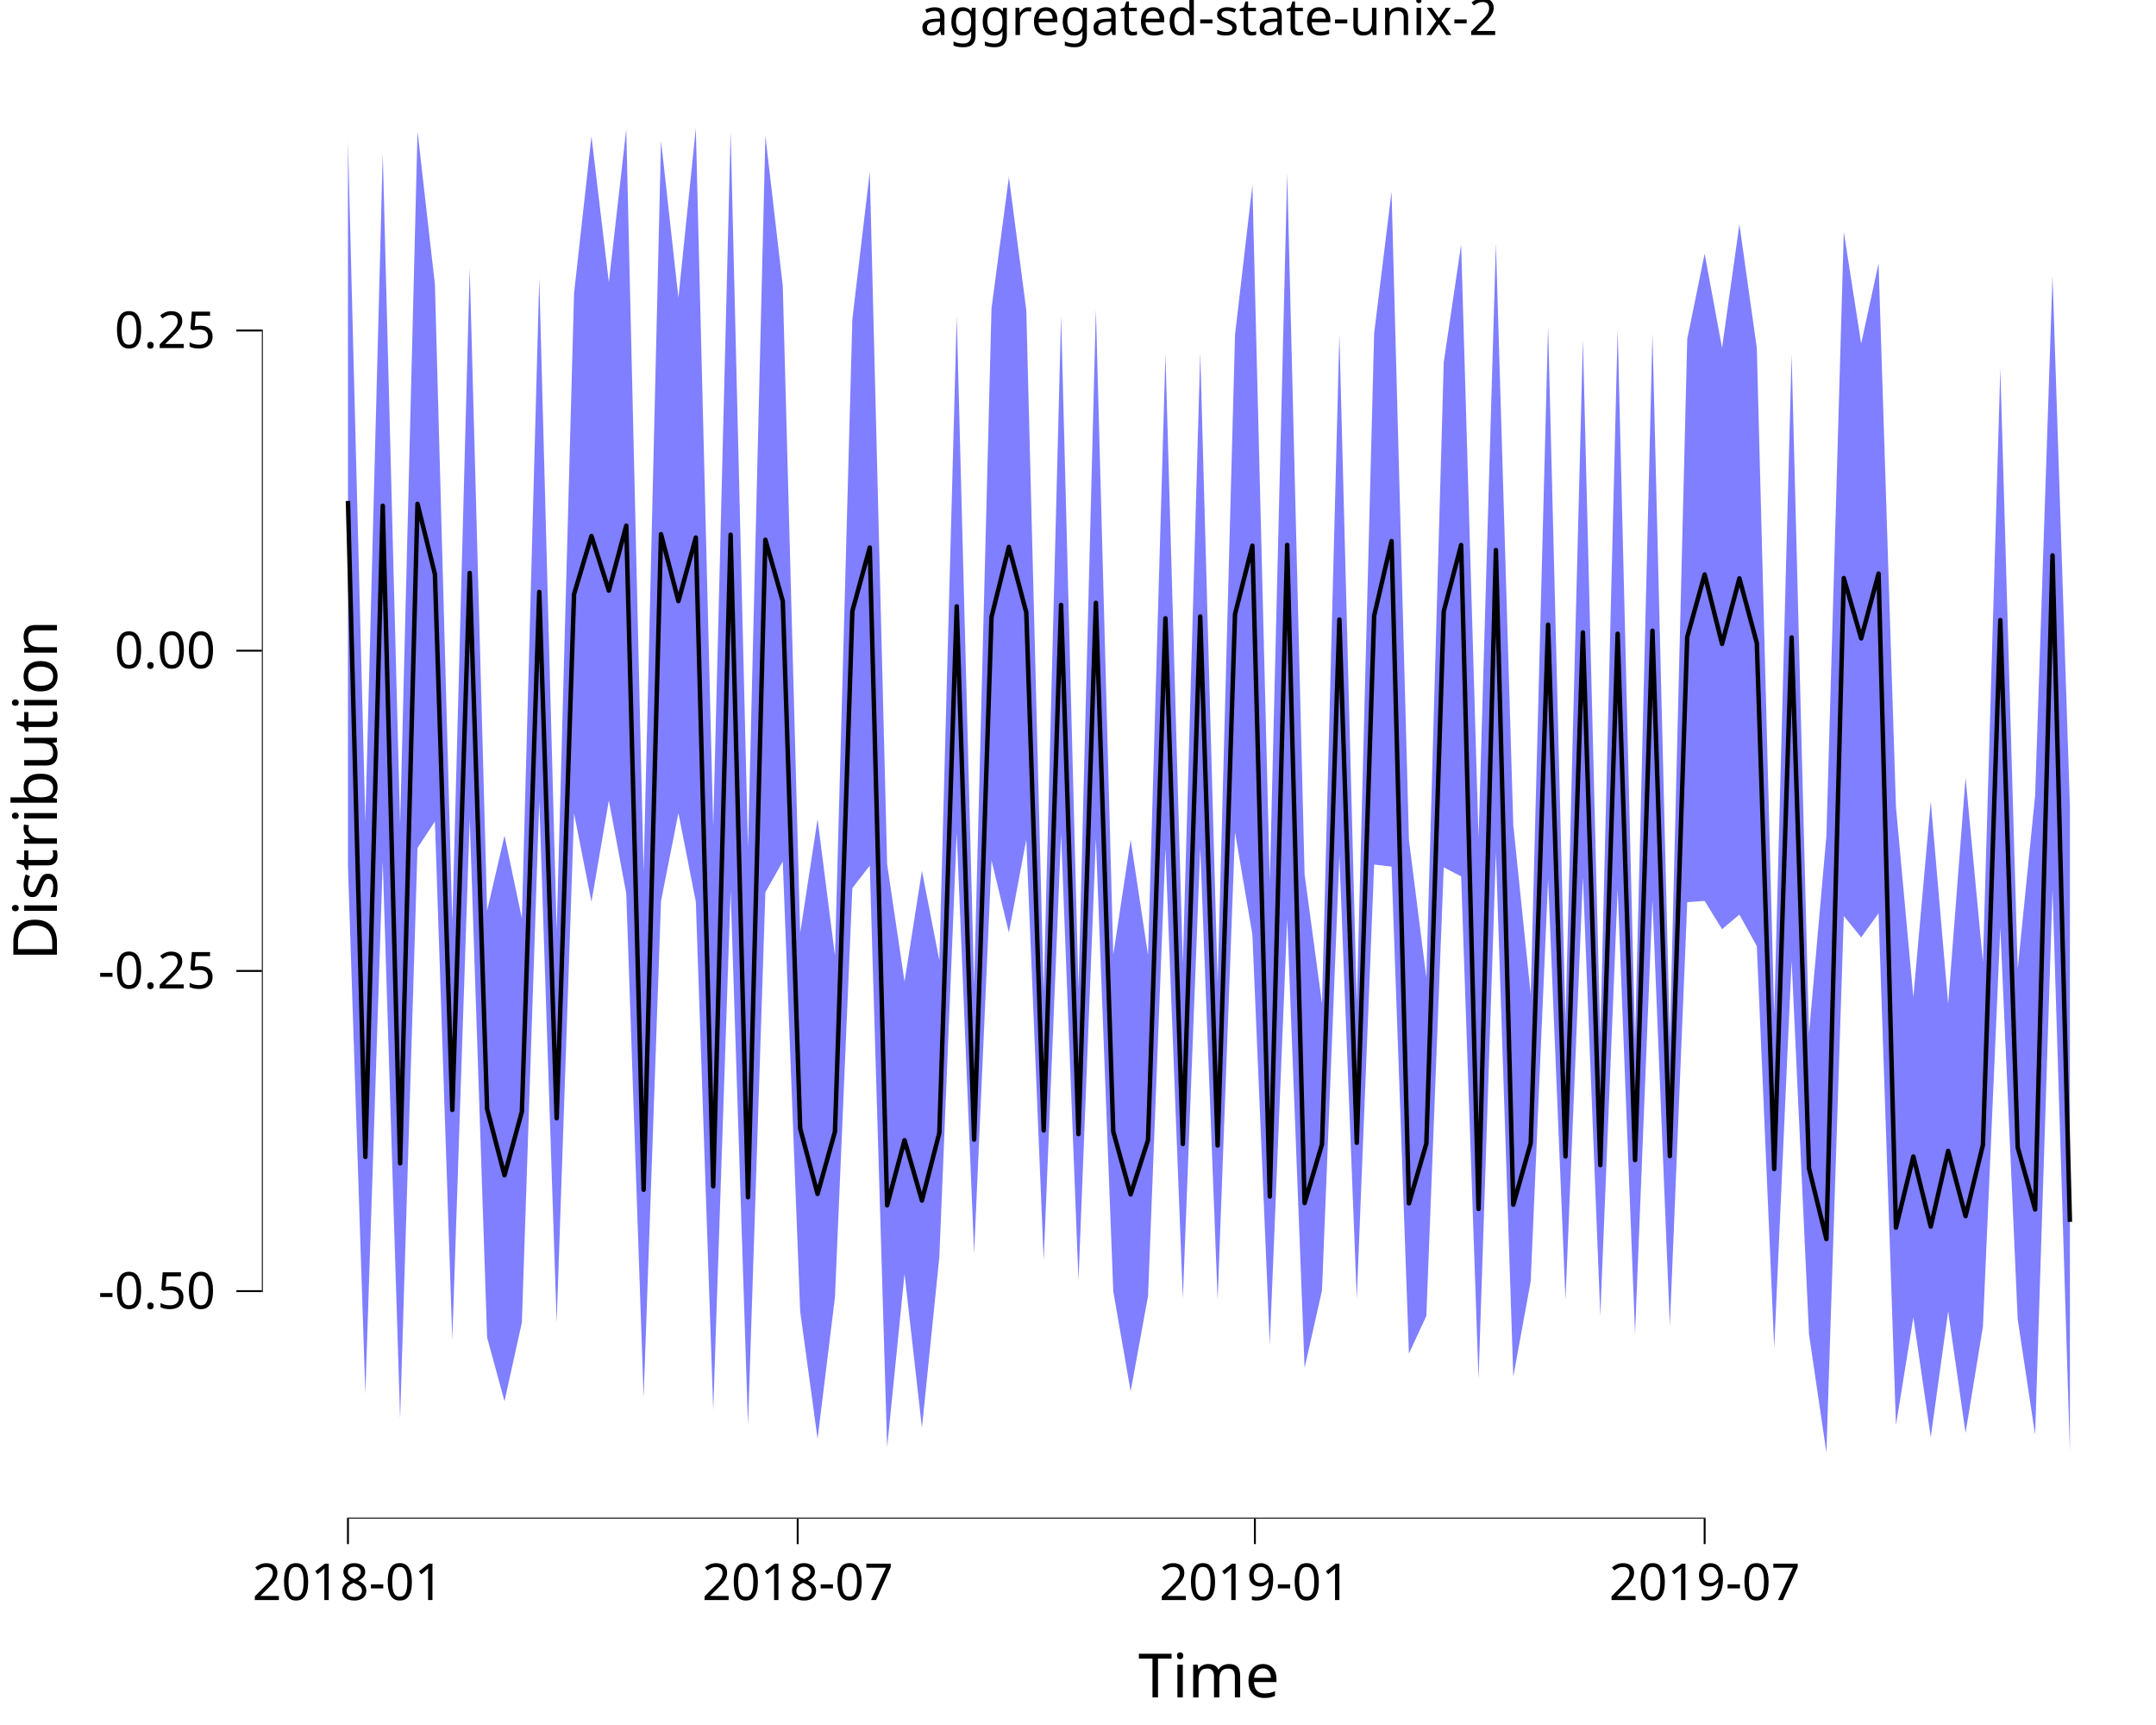
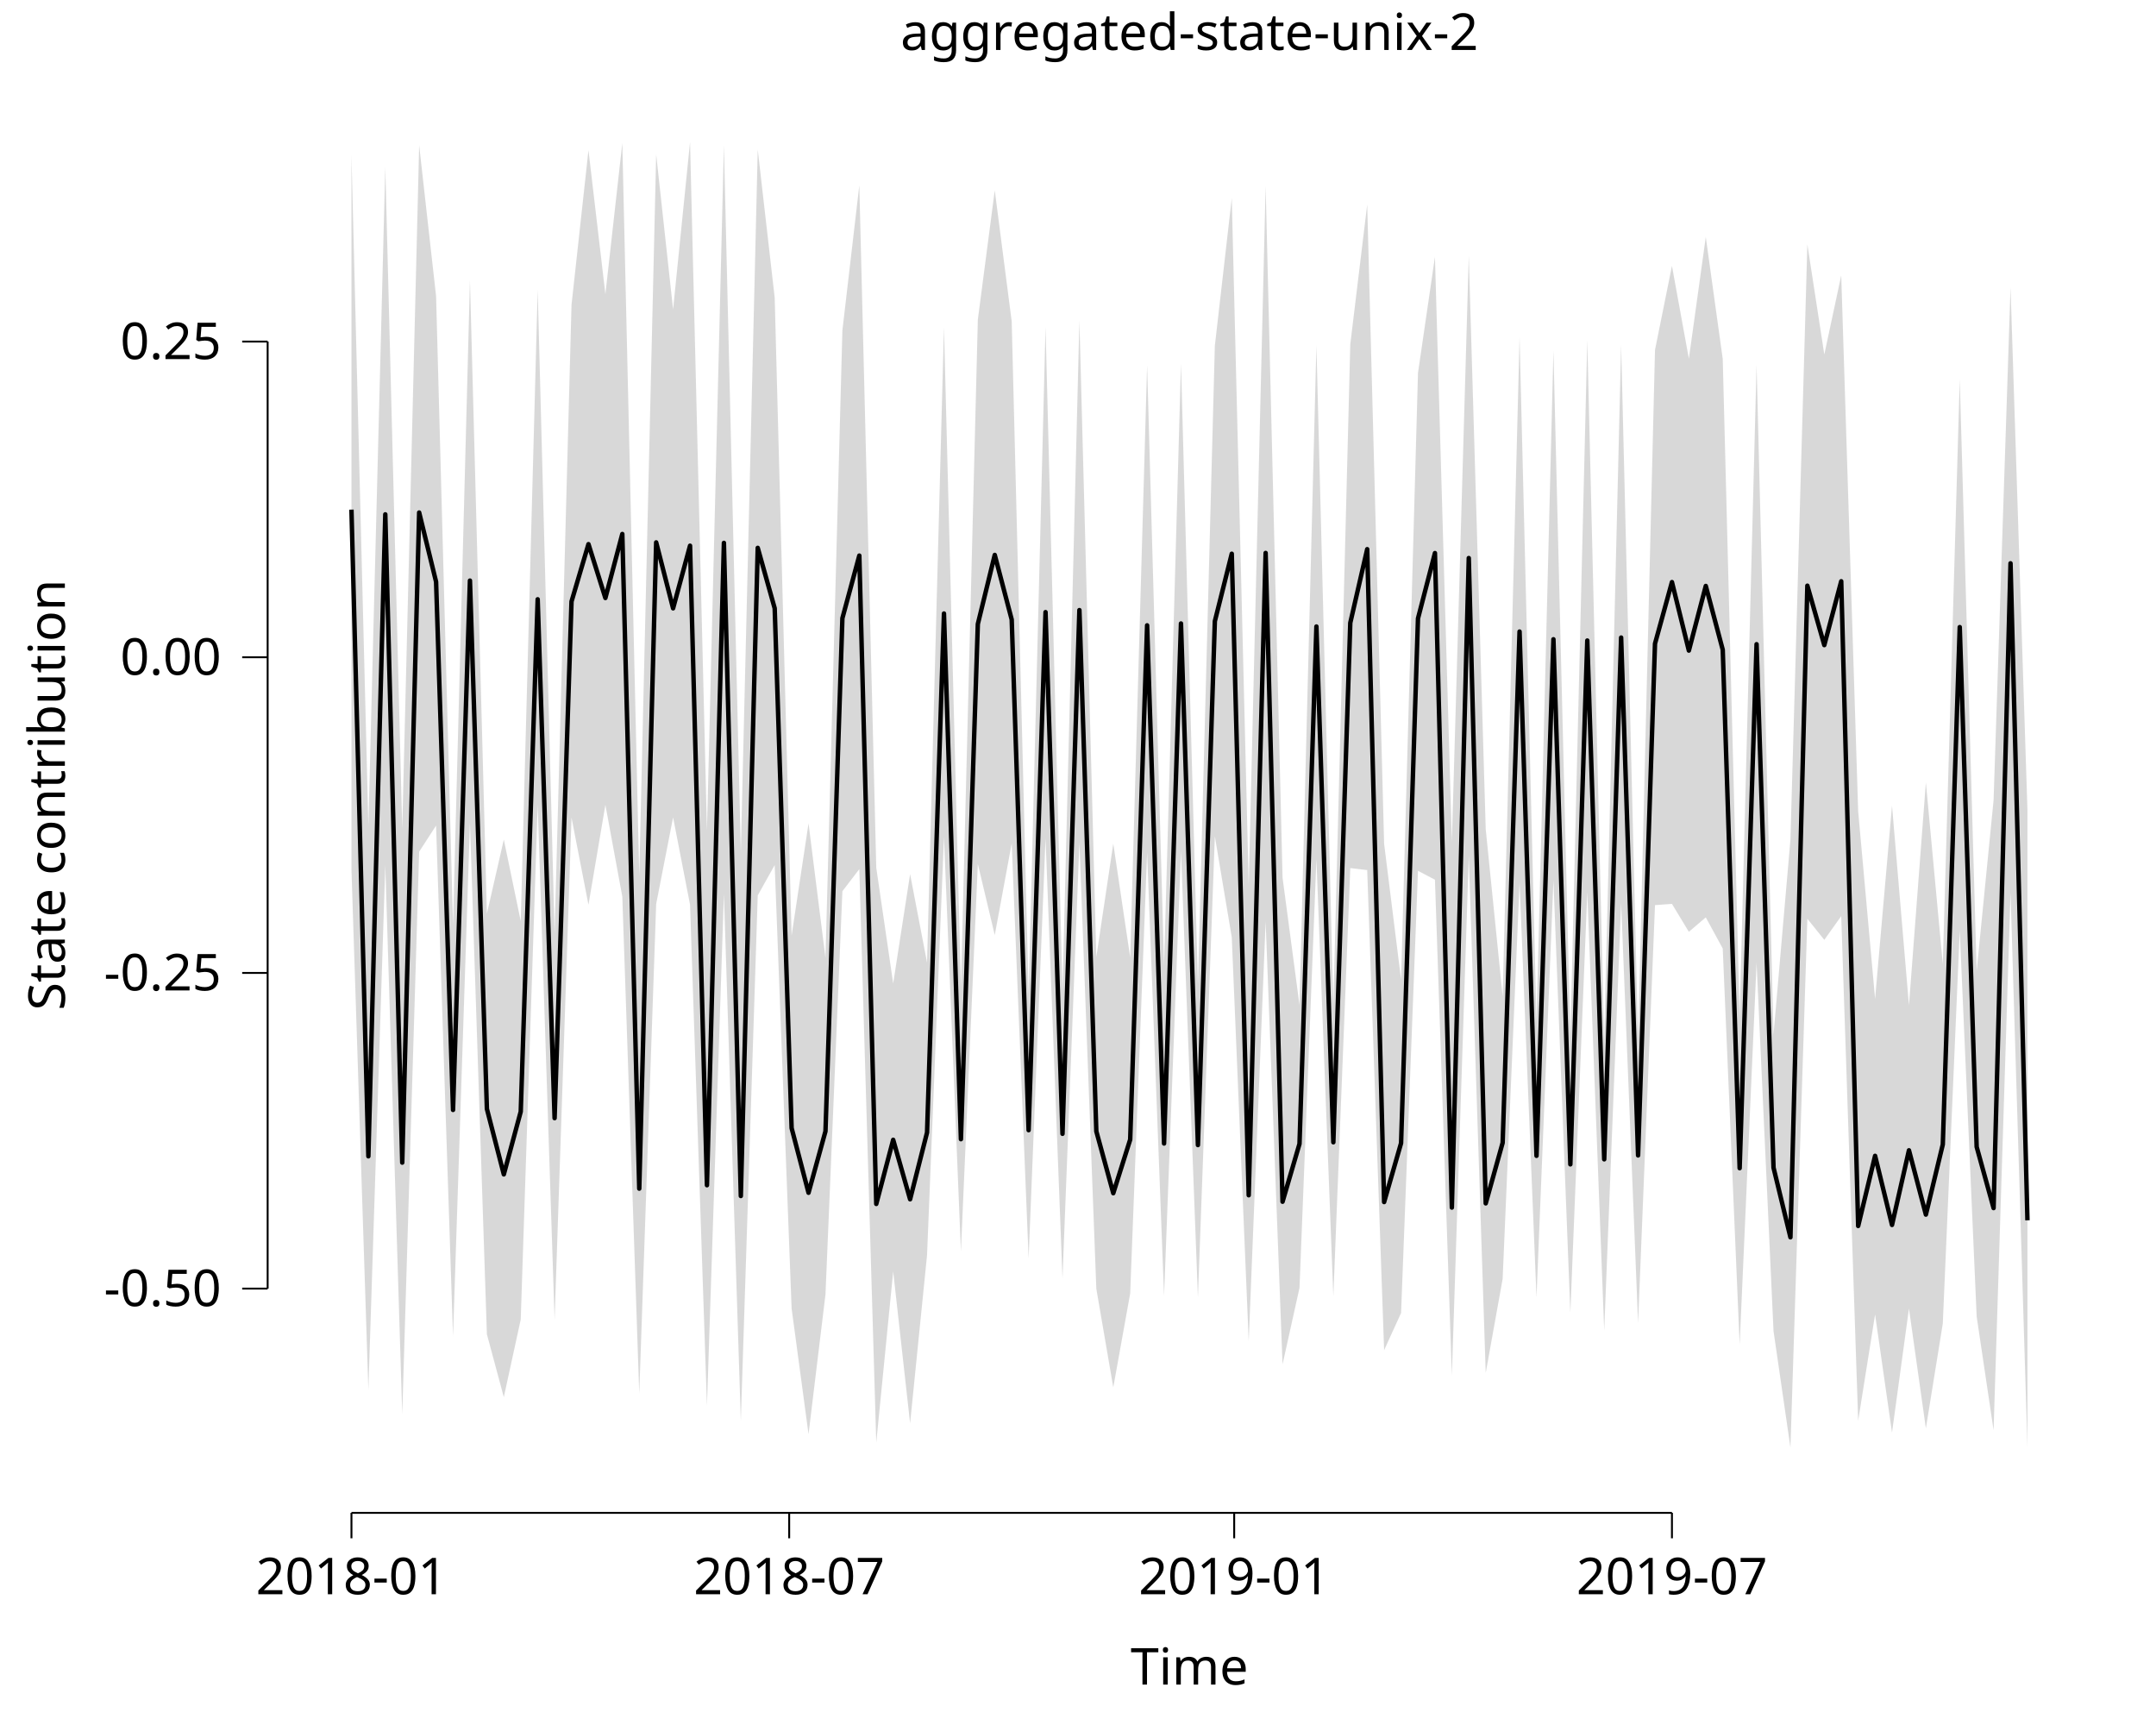
<svg xmlns="http://www.w3.org/2000/svg" class="svglite" data-engine-version="2.0" width="720.00pt" height="576.00pt" viewBox="0 0 720.00 576.00">
  <defs>
    <style type="text/css">
    .svglite line, .svglite polyline, .svglite polygon, .svglite path, .svglite rect, .svglite circle {
      fill: none;
      stroke: #000000;
      stroke-linecap: round;
      stroke-linejoin: round;
      stroke-miterlimit: 10.00;
    }
  </style>
  </defs>
  <rect width="100%" height="100%" style="stroke: none; fill: #FFFFFF;" />
  <defs>
    <clipPath id="cpMC4wMHw3MjAuMDB8MC4wMHw1NzYuMDA=">
      <rect x="0.00" y="0.00" width="720.00" height="576.00" />
    </clipPath>
  </defs>
  <g clip-path="url(#cpMC4wMHw3MjAuMDB8MC4wMHw1NzYuMDA=)">
    <rect x="0.00" y="0.00" width="720.00" height="576.00" style="stroke-width: 10.67; stroke: none;" />
  </g>
  <defs>
-     <clipPath id="cpODcuNDV8NzIwLjAwfDIwLjcxfDUwNy4wOQ==">
-       <rect x="87.45" y="20.71" width="632.55" height="486.39" />
+     <clipPath id="cpODkuMzh8NzA1LjA2fDI1LjY5fDUwNS4xNg==">
+       <rect x="89.38" y="25.69" width="615.67" height="479.47" />
    </clipPath>
  </defs>
-   <g clip-path="url(#cpODcuNDV8NzIwLjAwfDIwLjcxfDUwNy4wOQ==)">
-     <rect x="87.45" y="20.71" width="632.55" height="486.39" style="stroke-width: 10.67; stroke: none;" />
-     <polygon points="116.20,47.14 122.01,274.24 127.82,51.19 133.62,275.35 139.43,43.87 145.24,94.97 151.05,307.76 156.86,89.57 162.67,304.14 168.48,279.03 174.28,306.67 180.09,92.84 185.90,310.74 191.71,97.92 197.52,45.53 203.33,94.29 209.14,43.15 214.94,291.28 220.75,46.96 226.56,99.47 232.37,42.82 238.18,276.03 243.99,43.86 249.80,283.14 255.60,45.33 261.41,95.46 267.22,311.52 273.03,273.55 278.84,319.12 284.65,106.57 290.46,57.43 296.26,288.57 302.07,327.78 307.88,290.76 313.69,320.71 319.50,105.53 325.31,328.82 331.12,102.92 336.92,59.13 342.73,103.52 348.54,331.20 354.35,105.42 360.16,330.01 365.97,103.29 371.78,318.81 377.58,280.43 383.39,318.93 389.20,118.37 395.01,321.63 400.82,117.77 406.63,328.04 412.44,111.78 418.24,61.79 424.05,294.38 429.86,57.67 435.67,291.93 441.48,335.08 447.29,111.67 453.10,334.88 458.90,111.26 464.71,63.96 470.52,280.47 476.33,326.44 482.14,120.99 487.95,81.66 493.76,279.69 499.56,81.29 505.37,275.53 511.18,332.07 516.99,108.93 522.80,340.69 528.61,113.41 534.42,345.92 540.22,109.89 546.03,347.43 551.84,111.44 557.65,346.95 563.46,113.19 569.27,84.71 575.08,116.15 580.88,74.92 586.69,116.23 592.50,338.91 598.31,118.28 604.12,345.10 609.93,279.08 615.74,77.42 621.54,114.73 627.35,87.94 633.16,269.48 638.97,333.00 644.78,267.56 650.59,335.20 656.40,259.68 662.20,321.17 668.01,123.15 673.82,323.56 679.63,265.70 685.44,92.02 691.25,269.03 691.25,484.88 685.44,297.00 679.63,479.11 673.82,440.58 668.01,309.82 662.20,442.99 656.40,478.48 650.59,437.89 644.78,479.91 638.97,439.90 633.16,475.87 627.35,304.96 621.54,313.00 615.74,305.85 609.93,484.99 604.12,445.51 598.31,320.77 592.50,450.10 586.69,315.93 580.88,305.39 575.08,310.27 569.27,300.82 563.46,301.24 557.65,442.78 551.84,300.54 546.03,445.36 540.22,296.87 534.42,439.30 528.61,292.88 522.80,434.10 516.99,293.64 511.18,427.85 505.37,459.69 499.56,284.59 493.76,460.53 487.95,292.63 482.14,289.61 476.33,439.40 470.52,451.99 464.71,289.37 458.90,288.69 453.10,433.71 447.29,285.73 441.48,430.90 435.67,456.79 429.86,306.80 424.05,448.94 418.24,312.11 412.44,277.93 406.63,434.06 400.82,282.99 395.01,433.65 389.20,283.38 383.39,432.77 377.58,464.59 371.78,431.19 365.97,279.99 360.16,427.65 354.35,278.56 348.54,420.84 342.73,280.33 336.92,311.39 331.12,287.29 325.31,418.49 319.50,278.13 313.69,419.78 307.88,476.76 302.07,425.34 296.26,483.27 290.46,289.04 284.65,296.54 278.84,433.10 273.03,480.44 267.22,437.86 261.41,287.66 255.60,297.94 249.80,475.91 243.99,297.41 238.18,470.80 232.37,301.08 226.56,271.51 220.75,300.86 214.94,466.71 209.14,298.34 203.33,267.28 197.52,301.12 191.71,271.61 185.90,441.62 180.09,267.34 174.28,441.59 168.48,467.90 162.67,446.59 156.86,273.40 151.05,447.29 145.24,274.29 139.43,283.14 133.62,473.70 127.82,287.65 122.01,465.43 116.20,289.24 " style="stroke-width: 0.00; stroke: none; stroke-linecap: butt; fill: #0000FF; fill-opacity: 0.50;" />
-     <polyline points="116.20,47.14 122.01,274.24 127.82,51.19 133.62,275.35 139.43,43.87 145.24,94.97 151.05,307.76 156.86,89.57 162.67,304.14 168.48,279.03 174.28,306.67 180.09,92.84 185.90,310.74 191.71,97.92 197.52,45.53 203.33,94.29 209.14,43.15 214.94,291.28 220.75,46.96 226.56,99.47 232.37,42.82 238.18,276.03 243.99,43.86 249.80,283.14 255.60,45.33 261.41,95.46 267.22,311.52 273.03,273.55 278.84,319.12 284.65,106.57 290.46,57.43 296.26,288.57 302.07,327.78 307.88,290.76 313.69,320.71 319.50,105.53 325.31,328.82 331.12,102.92 336.92,59.13 342.73,103.52 348.54,331.20 354.35,105.42 360.16,330.01 365.97,103.29 371.78,318.81 377.58,280.43 383.39,318.93 389.20,118.37 395.01,321.63 400.82,117.77 406.63,328.04 412.44,111.78 418.24,61.79 424.05,294.38 429.86,57.67 435.67,291.93 441.48,335.08 447.29,111.67 453.10,334.88 458.90,111.26 464.71,63.96 470.52,280.47 476.33,326.44 482.14,120.99 487.95,81.66 493.76,279.69 499.56,81.29 505.37,275.53 511.18,332.07 516.99,108.93 522.80,340.69 528.61,113.41 534.42,345.92 540.22,109.89 546.03,347.43 551.84,111.44 557.65,346.95 563.46,113.19 569.27,84.71 575.08,116.15 580.88,74.92 586.69,116.23 592.50,338.91 598.31,118.28 604.12,345.10 609.93,279.08 615.74,77.42 621.54,114.73 627.35,87.94 633.16,269.48 638.97,333.00 644.78,267.56 650.59,335.20 656.40,259.68 662.20,321.17 668.01,123.15 673.82,323.56 679.63,265.70 685.44,92.02 691.25,269.03 " style="stroke-width: 1.07; stroke: none; stroke-linecap: butt;" />
-     <polyline points="691.25,484.88 685.44,297.00 679.63,479.11 673.82,440.58 668.01,309.82 662.20,442.99 656.40,478.48 650.59,437.89 644.78,479.91 638.97,439.90 633.16,475.87 627.35,304.96 621.54,313.00 615.74,305.85 609.93,484.99 604.12,445.51 598.31,320.77 592.50,450.10 586.69,315.93 580.88,305.39 575.08,310.27 569.27,300.82 563.46,301.24 557.65,442.78 551.84,300.54 546.03,445.36 540.22,296.87 534.42,439.30 528.61,292.88 522.80,434.10 516.99,293.64 511.18,427.85 505.37,459.69 499.56,284.59 493.76,460.53 487.95,292.63 482.14,289.61 476.33,439.40 470.52,451.99 464.71,289.37 458.90,288.69 453.10,433.71 447.29,285.73 441.48,430.90 435.67,456.79 429.86,306.80 424.05,448.94 418.24,312.11 412.44,277.93 406.63,434.06 400.82,282.99 395.01,433.65 389.20,283.38 383.39,432.77 377.58,464.59 371.78,431.19 365.97,279.99 360.16,427.65 354.35,278.56 348.54,420.84 342.73,280.33 336.92,311.39 331.12,287.29 325.31,418.49 319.50,278.13 313.69,419.78 307.88,476.76 302.07,425.34 296.26,483.27 290.46,289.04 284.65,296.54 278.84,433.10 273.03,480.44 267.22,437.86 261.41,287.66 255.60,297.94 249.80,475.91 243.99,297.41 238.18,470.80 232.37,301.08 226.56,271.51 220.75,300.86 214.94,466.71 209.14,298.34 203.33,267.28 197.52,301.12 191.71,271.61 185.90,441.62 180.09,267.34 174.28,441.59 168.48,467.90 162.67,446.59 156.86,273.40 151.05,447.29 145.24,274.29 139.43,283.14 133.62,473.70 127.82,287.65 122.01,465.43 116.20,289.24 " style="stroke-width: 1.07; stroke: none; stroke-linecap: butt;" />
-     <polyline points="116.20,167.27 122.01,386.31 127.82,168.87 133.62,388.46 139.43,168.25 145.24,191.72 151.05,370.61 156.86,191.32 162.67,370.25 168.48,392.45 174.28,371.19 180.09,197.65 185.90,373.40 191.71,198.40 197.52,178.97 203.33,197.21 209.14,175.53 214.94,397.27 220.75,178.37 226.56,200.71 232.37,179.50 238.18,396.12 243.99,178.54 249.80,399.77 255.60,180.23 261.41,200.70 267.22,376.76 273.03,398.67 278.84,377.83 284.65,204.05 290.46,182.84 296.26,402.46 302.07,380.73 307.88,400.88 313.69,378.27 319.50,202.47 325.31,380.53 331.12,206.02 336.92,182.63 342.73,204.51 348.54,377.47 354.35,202.00 360.16,378.69 365.97,201.30 371.78,377.86 377.58,398.82 383.39,380.65 389.20,206.47 395.01,381.99 400.82,205.84 406.63,382.51 412.44,205.08 418.24,182.22 424.05,399.52 429.86,181.95 435.67,401.71 441.48,382.09 447.29,206.87 453.10,381.57 458.90,205.63 464.71,180.67 470.52,401.82 476.33,381.87 482.14,204.14 487.95,181.99 493.76,403.68 499.56,183.67 505.37,402.26 511.18,381.74 516.99,208.58 522.80,386.16 528.61,211.18 534.42,389.05 540.22,211.61 546.03,387.35 551.84,210.61 557.65,386.03 563.46,212.68 569.27,191.83 575.08,215.02 580.88,193.13 586.69,214.74 592.50,390.35 598.31,212.86 604.12,390.16 609.93,413.76 615.74,193.03 621.54,213.17 627.35,191.53 633.16,409.93 638.97,386.17 644.78,409.57 650.59,384.29 656.40,406.07 662.20,382.31 668.01,207.07 673.82,383.13 679.63,403.85 685.44,185.46 691.25,408.00 " style="stroke-width: 1.49; stroke-linecap: butt;" />
-     <line x1="115.88" y1="507.09" x2="569.59" y2="507.09" style="stroke-width: 0.64; stroke-linecap: butt;" />
-     <line x1="87.45" y1="431.45" x2="87.45" y2="110.04" style="stroke-width: 0.64; stroke-linecap: butt;" />
-     <rect x="87.45" y="20.71" width="632.55" height="486.39" style="stroke-width: 0.00; stroke: none;" />
+   <g clip-path="url(#cpODkuMzh8NzA1LjA2fDI1LjY5fDUwNS4xNg==)">
+     <rect x="89.38" y="25.69" width="615.67" height="479.47" style="stroke-width: 10.67; stroke: none;" />
+     <polygon points="117.37,51.75 123.02,275.62 128.67,55.74 134.33,276.71 139.98,48.52 145.63,98.89 151.29,308.66 156.94,93.57 162.60,305.09 168.25,280.34 173.90,307.58 179.56,96.79 185.21,311.60 190.86,101.80 196.52,50.16 202.17,98.23 207.82,47.81 213.48,292.41 219.13,51.57 224.78,103.33 230.44,47.48 236.09,277.38 241.75,48.51 247.40,284.39 253.05,49.96 258.71,99.38 264.36,312.37 270.01,274.94 275.67,319.86 281.32,110.33 286.97,61.89 292.63,289.74 298.28,328.40 303.93,291.90 309.59,321.42 315.24,109.30 320.90,329.42 326.55,106.73 332.20,63.56 337.86,107.33 343.51,331.77 349.16,109.19 354.82,330.59 360.47,107.10 366.12,319.55 371.78,281.72 377.43,319.67 383.08,121.97 388.74,322.33 394.39,121.37 400.05,328.65 405.70,115.46 411.35,66.18 417.01,295.47 422.66,62.13 428.31,293.06 433.97,335.59 439.62,115.36 445.27,335.39 450.93,114.95 456.58,68.33 462.23,281.76 467.89,327.07 473.54,124.54 479.20,85.77 484.85,280.99 490.50,85.41 496.16,276.89 501.81,332.63 507.46,112.66 513.12,341.12 518.77,117.07 524.42,346.28 530.08,113.60 535.73,347.76 541.38,115.13 547.04,347.29 552.69,116.86 558.35,88.78 564.00,119.77 569.65,79.14 575.31,119.85 580.96,339.37 586.61,121.88 592.27,345.46 597.92,280.39 603.57,81.60 609.23,118.37 614.88,91.96 620.54,270.93 626.19,333.54 631.84,269.03 637.50,335.71 643.15,261.26 648.80,321.88 654.46,126.68 660.11,324.24 665.76,267.20 671.42,95.99 677.07,270.48 677.07,483.26 671.42,298.05 665.76,477.58 660.11,439.59 654.46,310.69 648.80,441.96 643.15,476.95 637.50,436.94 631.84,478.36 626.19,438.92 620.54,474.38 614.88,305.90 609.23,313.83 603.57,306.78 597.92,483.36 592.27,444.45 586.61,321.48 580.96,448.97 575.31,316.71 569.65,306.33 564.00,311.14 558.35,301.82 552.69,302.23 547.04,441.76 541.38,301.54 535.73,444.30 530.08,297.93 524.42,438.33 518.77,293.99 513.12,433.20 507.46,294.74 501.81,427.04 496.16,458.43 490.50,285.82 484.85,459.26 479.20,293.75 473.54,290.77 467.89,438.42 462.23,450.84 456.58,290.53 450.93,289.86 445.27,432.82 439.62,286.94 433.97,430.04 428.31,455.57 422.66,307.72 417.01,447.83 411.35,312.95 405.70,279.25 400.05,433.16 394.39,284.24 388.74,432.76 383.08,284.63 377.43,431.90 371.78,463.26 366.12,430.33 360.47,281.29 354.82,426.85 349.16,279.88 343.51,420.13 337.86,281.62 332.20,312.23 326.55,288.48 320.90,417.81 315.24,279.45 309.59,419.09 303.93,475.25 298.28,424.57 292.63,481.67 286.97,290.21 281.32,297.59 275.67,432.22 270.01,478.88 264.36,436.91 258.71,288.85 253.05,298.98 247.40,474.41 241.75,298.46 236.09,469.38 230.44,302.08 224.78,272.93 219.13,301.86 213.48,465.35 207.82,299.37 202.17,268.75 196.52,302.11 190.86,273.02 185.21,440.62 179.56,268.82 173.90,440.59 168.25,466.52 162.60,445.52 156.94,274.79 151.29,446.21 145.63,275.67 139.98,284.39 134.33,472.24 128.67,288.84 123.02,464.08 117.37,290.40 " style="stroke-width: 0.00; stroke: none; stroke-linecap: butt; fill: #B3B3B3; fill-opacity: 0.50;" />
+     <polyline points="117.37,51.75 123.02,275.62 128.67,55.74 134.33,276.71 139.98,48.52 145.63,98.89 151.29,308.66 156.94,93.57 162.60,305.09 168.25,280.34 173.90,307.58 179.56,96.79 185.21,311.60 190.86,101.80 196.52,50.16 202.17,98.23 207.82,47.81 213.48,292.41 219.13,51.57 224.78,103.33 230.44,47.48 236.09,277.38 241.75,48.51 247.40,284.39 253.05,49.96 258.71,99.38 264.36,312.37 270.01,274.94 275.67,319.86 281.32,110.33 286.97,61.89 292.63,289.74 298.28,328.40 303.93,291.90 309.59,321.42 315.24,109.30 320.90,329.42 326.55,106.73 332.20,63.56 337.86,107.33 343.51,331.77 349.16,109.19 354.82,330.59 360.47,107.10 366.12,319.55 371.78,281.72 377.43,319.67 383.08,121.97 388.74,322.33 394.39,121.37 400.05,328.65 405.70,115.46 411.35,66.18 417.01,295.47 422.66,62.13 428.31,293.06 433.97,335.59 439.62,115.36 445.27,335.39 450.93,114.95 456.58,68.33 462.23,281.76 467.89,327.07 473.54,124.54 479.20,85.77 484.85,280.99 490.50,85.41 496.16,276.89 501.81,332.63 507.46,112.66 513.12,341.12 518.77,117.07 524.42,346.28 530.08,113.60 535.73,347.76 541.38,115.13 547.04,347.29 552.69,116.86 558.35,88.78 564.00,119.77 569.65,79.14 575.31,119.85 580.96,339.37 586.61,121.88 592.27,345.46 597.92,280.39 603.57,81.60 609.23,118.37 614.88,91.96 620.54,270.93 626.19,333.54 631.84,269.03 637.50,335.71 643.15,261.26 648.80,321.88 654.46,126.68 660.11,324.24 665.76,267.20 671.42,95.99 677.07,270.48 " style="stroke-width: 1.07; stroke: none; stroke-linecap: butt;" />
+     <polyline points="677.07,483.26 671.42,298.05 665.76,477.58 660.11,439.59 654.46,310.69 648.80,441.96 643.15,476.95 637.50,436.94 631.84,478.36 626.19,438.92 620.54,474.38 614.88,305.90 609.23,313.83 603.57,306.78 597.92,483.36 592.27,444.45 586.61,321.48 580.96,448.97 575.31,316.71 569.65,306.33 564.00,311.14 558.35,301.82 552.69,302.23 547.04,441.76 541.38,301.54 535.73,444.30 530.08,297.93 524.42,438.33 518.77,293.99 513.12,433.20 507.46,294.74 501.81,427.04 496.16,458.43 490.50,285.82 484.85,459.26 479.20,293.75 473.54,290.77 467.89,438.42 462.23,450.84 456.58,290.53 450.93,289.86 445.27,432.82 439.62,286.94 433.97,430.04 428.31,455.57 422.66,307.72 417.01,447.83 411.35,312.95 405.70,279.25 400.05,433.16 394.39,284.24 388.74,432.76 383.08,284.63 377.43,431.90 371.78,463.26 366.12,430.33 360.47,281.29 354.82,426.85 349.16,279.88 343.51,420.13 337.86,281.62 332.20,312.23 326.55,288.48 320.90,417.81 315.24,279.45 309.59,419.09 303.93,475.25 298.28,424.57 292.63,481.67 286.97,290.21 281.32,297.59 275.67,432.22 270.01,478.88 264.36,436.91 258.71,288.85 253.05,298.98 247.40,474.41 241.75,298.46 236.09,469.38 230.44,302.08 224.78,272.93 219.13,301.86 213.48,465.35 207.82,299.37 202.17,268.75 196.52,302.11 190.86,273.02 185.21,440.62 179.56,268.82 173.90,440.59 168.25,466.52 162.60,445.52 156.94,274.79 151.29,446.21 145.63,275.67 139.98,284.39 134.33,472.24 128.67,288.84 123.02,464.08 117.37,290.40 " style="stroke-width: 1.07; stroke: none; stroke-linecap: butt;" />
+     <polyline points="117.37,170.17 123.02,386.10 128.67,171.75 134.33,388.21 139.98,171.14 145.63,194.27 151.29,370.62 156.94,193.87 162.60,370.26 168.25,392.14 173.90,371.18 179.56,200.11 185.21,373.36 190.86,200.85 196.52,181.70 202.17,199.68 207.82,178.31 213.48,396.90 219.13,181.11 224.78,203.13 230.44,182.22 236.09,395.76 241.75,181.28 247.40,399.36 253.05,182.94 258.71,203.12 264.36,376.68 270.01,398.28 275.67,377.74 281.32,206.43 286.97,185.52 292.63,402.01 298.28,380.60 303.93,400.46 309.59,378.16 315.24,204.86 320.90,380.39 326.55,208.37 332.20,185.30 337.86,206.88 343.51,377.38 349.16,204.40 354.82,378.59 360.47,203.72 366.12,377.76 371.78,398.43 377.43,380.51 383.08,208.81 388.74,381.83 394.39,208.19 400.05,382.35 405.70,207.44 411.35,184.90 417.01,399.11 422.66,184.64 428.31,401.27 433.97,381.94 439.62,209.20 445.27,381.42 450.93,207.98 456.58,183.38 462.23,401.38 467.89,381.71 473.54,206.51 479.20,184.68 484.85,403.22 490.50,186.34 496.16,401.82 501.81,381.59 507.46,210.89 513.12,385.94 518.77,213.46 524.42,388.79 530.08,213.88 535.73,387.11 541.38,212.89 547.04,385.81 552.69,214.93 558.35,194.37 564.00,217.24 569.65,195.66 575.31,216.96 580.96,390.07 586.61,215.11 592.27,389.89 597.92,413.15 603.57,195.57 609.23,215.41 614.88,194.09 620.54,409.37 626.19,385.95 631.84,409.02 637.50,384.10 643.15,405.57 648.80,382.15 654.46,209.40 660.11,382.95 665.76,403.39 671.42,188.10 677.07,407.47 " style="stroke-width: 1.49; stroke-linecap: butt;" />
+     <rect x="89.38" y="25.69" width="615.67" height="479.47" style="stroke-width: 0.00; stroke: none;" />
  </g>
  <g clip-path="url(#cpMC4wMHw3MjAuMDB8MC4wMHw1NzYuMDA=)">
-     <polyline points="87.45,507.09 87.45,20.71 " style="stroke-width: 0.00; stroke: none; stroke-linecap: butt;" />
-     <text x="71.97" y="436.98" text-anchor="end" style="font-size: 17.00px; font-family: sans;" textLength="38.75px" lengthAdjust="spacingAndGlyphs">-0.50</text>
-     <text x="71.97" y="330.06" text-anchor="end" style="font-size: 17.00px; font-family: sans;" textLength="38.75px" lengthAdjust="spacingAndGlyphs">-0.25</text>
-     <text x="71.97" y="223.13" text-anchor="end" style="font-size: 17.00px; font-family: sans;" textLength="33.09px" lengthAdjust="spacingAndGlyphs">0.00</text>
-     <text x="71.97" y="116.21" text-anchor="end" style="font-size: 17.00px; font-family: sans;" textLength="33.09px" lengthAdjust="spacingAndGlyphs">0.25</text>
-     <polyline points="78.94,431.13 87.45,431.13 " style="stroke-width: 0.64; stroke-linecap: butt;" />
-     <polyline points="78.94,324.21 87.45,324.21 " style="stroke-width: 0.64; stroke-linecap: butt;" />
-     <polyline points="78.94,217.28 87.45,217.28 " style="stroke-width: 0.64; stroke-linecap: butt;" />
-     <polyline points="78.94,110.36 87.45,110.36 " style="stroke-width: 0.64; stroke-linecap: butt;" />
-     <polyline points="87.45,507.09 720.00,507.09 " style="stroke-width: 0.00; stroke: none; stroke-linecap: butt;" />
-     <polyline points="116.20,515.60 116.20,507.09 " style="stroke-width: 0.64; stroke-linecap: butt;" />
-     <polyline points="266.39,515.60 266.39,507.09 " style="stroke-width: 0.64; stroke-linecap: butt;" />
-     <polyline points="419.07,515.60 419.07,507.09 " style="stroke-width: 0.64; stroke-linecap: butt;" />
-     <polyline points="569.27,515.60 569.27,507.09 " style="stroke-width: 0.64; stroke-linecap: butt;" />
-     <text x="116.20" y="534.27" text-anchor="middle" style="font-size: 17.00px; font-family: sans;" textLength="62.39px" lengthAdjust="spacingAndGlyphs">2018-01</text>
-     <text x="266.39" y="534.27" text-anchor="middle" style="font-size: 17.00px; font-family: sans;" textLength="62.39px" lengthAdjust="spacingAndGlyphs">2018-07</text>
-     <text x="419.07" y="534.27" text-anchor="middle" style="font-size: 17.00px; font-family: sans;" textLength="62.39px" lengthAdjust="spacingAndGlyphs">2019-01</text>
-     <text x="569.27" y="534.27" text-anchor="middle" style="font-size: 17.00px; font-family: sans;" textLength="62.39px" lengthAdjust="spacingAndGlyphs">2019-07</text>
-     <text x="403.72" y="566.78" text-anchor="middle" style="font-size: 20.40px; font-family: sans;" textLength="45.34px" lengthAdjust="spacingAndGlyphs">Time</text>
-     <text transform="translate(19.02,263.90) rotate(-90)" text-anchor="middle" style="font-size: 20.40px; font-family: sans;" textLength="102.04px" lengthAdjust="spacingAndGlyphs">Distribution</text>
-     <text x="403.72" y="11.70" text-anchor="middle" style="font-size: 17.00px; font-family: sans;" textLength="180.52px" lengthAdjust="spacingAndGlyphs">aggregated-state-unix-2</text>
+     <polyline points="89.38,430.28 89.38,114.06 " style="stroke-width: 0.64; stroke-linecap: butt;" />
+     <text x="73.90" y="436.13" text-anchor="end" style="font-size: 17.00px; font-family: sans;" textLength="38.75px" lengthAdjust="spacingAndGlyphs">-0.50</text>
+     <text x="73.90" y="330.72" text-anchor="end" style="font-size: 17.00px; font-family: sans;" textLength="38.75px" lengthAdjust="spacingAndGlyphs">-0.25</text>
+     <text x="73.90" y="225.32" text-anchor="end" style="font-size: 17.00px; font-family: sans;" textLength="33.09px" lengthAdjust="spacingAndGlyphs">0.00</text>
+     <text x="73.90" y="119.91" text-anchor="end" style="font-size: 17.00px; font-family: sans;" textLength="33.09px" lengthAdjust="spacingAndGlyphs">0.25</text>
+     <polyline points="80.88,430.28 89.38,430.28 " style="stroke-width: 0.64; stroke-linecap: butt;" />
+     <polyline points="80.88,324.87 89.38,324.87 " style="stroke-width: 0.64; stroke-linecap: butt;" />
+     <polyline points="80.88,219.47 89.38,219.47 " style="stroke-width: 0.64; stroke-linecap: butt;" />
+     <polyline points="80.88,114.06 89.38,114.06 " style="stroke-width: 0.64; stroke-linecap: butt;" />
+     <polyline points="117.37,505.16 558.35,505.16 " style="stroke-width: 0.64; stroke-linecap: butt;" />
+     <polyline points="117.37,513.66 117.37,505.16 " style="stroke-width: 0.64; stroke-linecap: butt;" />
+     <polyline points="263.55,513.66 263.55,505.16 " style="stroke-width: 0.64; stroke-linecap: butt;" />
+     <polyline points="412.16,513.66 412.16,505.16 " style="stroke-width: 0.64; stroke-linecap: butt;" />
+     <polyline points="558.35,513.66 558.35,505.16 " style="stroke-width: 0.64; stroke-linecap: butt;" />
+     <text x="117.37" y="532.34" text-anchor="middle" style="font-size: 17.00px; font-family: sans;" textLength="62.39px" lengthAdjust="spacingAndGlyphs">2018-01</text>
+     <text x="558.35" y="532.34" text-anchor="middle" style="font-size: 17.00px; font-family: sans;" textLength="62.39px" lengthAdjust="spacingAndGlyphs">2019-07</text>
+     <text x="263.55" y="532.34" text-anchor="middle" style="font-size: 17.00px; font-family: sans;" textLength="62.39px" lengthAdjust="spacingAndGlyphs">2018-07</text>
+     <text x="412.16" y="532.34" text-anchor="middle" style="font-size: 17.00px; font-family: sans;" textLength="62.39px" lengthAdjust="spacingAndGlyphs">2019-01</text>
+     <text x="397.22" y="562.51" text-anchor="middle" style="font-size: 17.00px; font-family: sans;" textLength="37.78px" lengthAdjust="spacingAndGlyphs">Time</text>
+     <text transform="translate(21.66,265.42) rotate(-90)" text-anchor="middle" style="font-size: 17.00px; font-family: sans;" textLength="132.31px" lengthAdjust="spacingAndGlyphs">State contribution</text>
+     <text x="397.22" y="16.68" text-anchor="middle" style="font-size: 17.00px; font-family: sans;" textLength="180.52px" lengthAdjust="spacingAndGlyphs">aggregated-state-unix-2</text>
  </g>
</svg>
